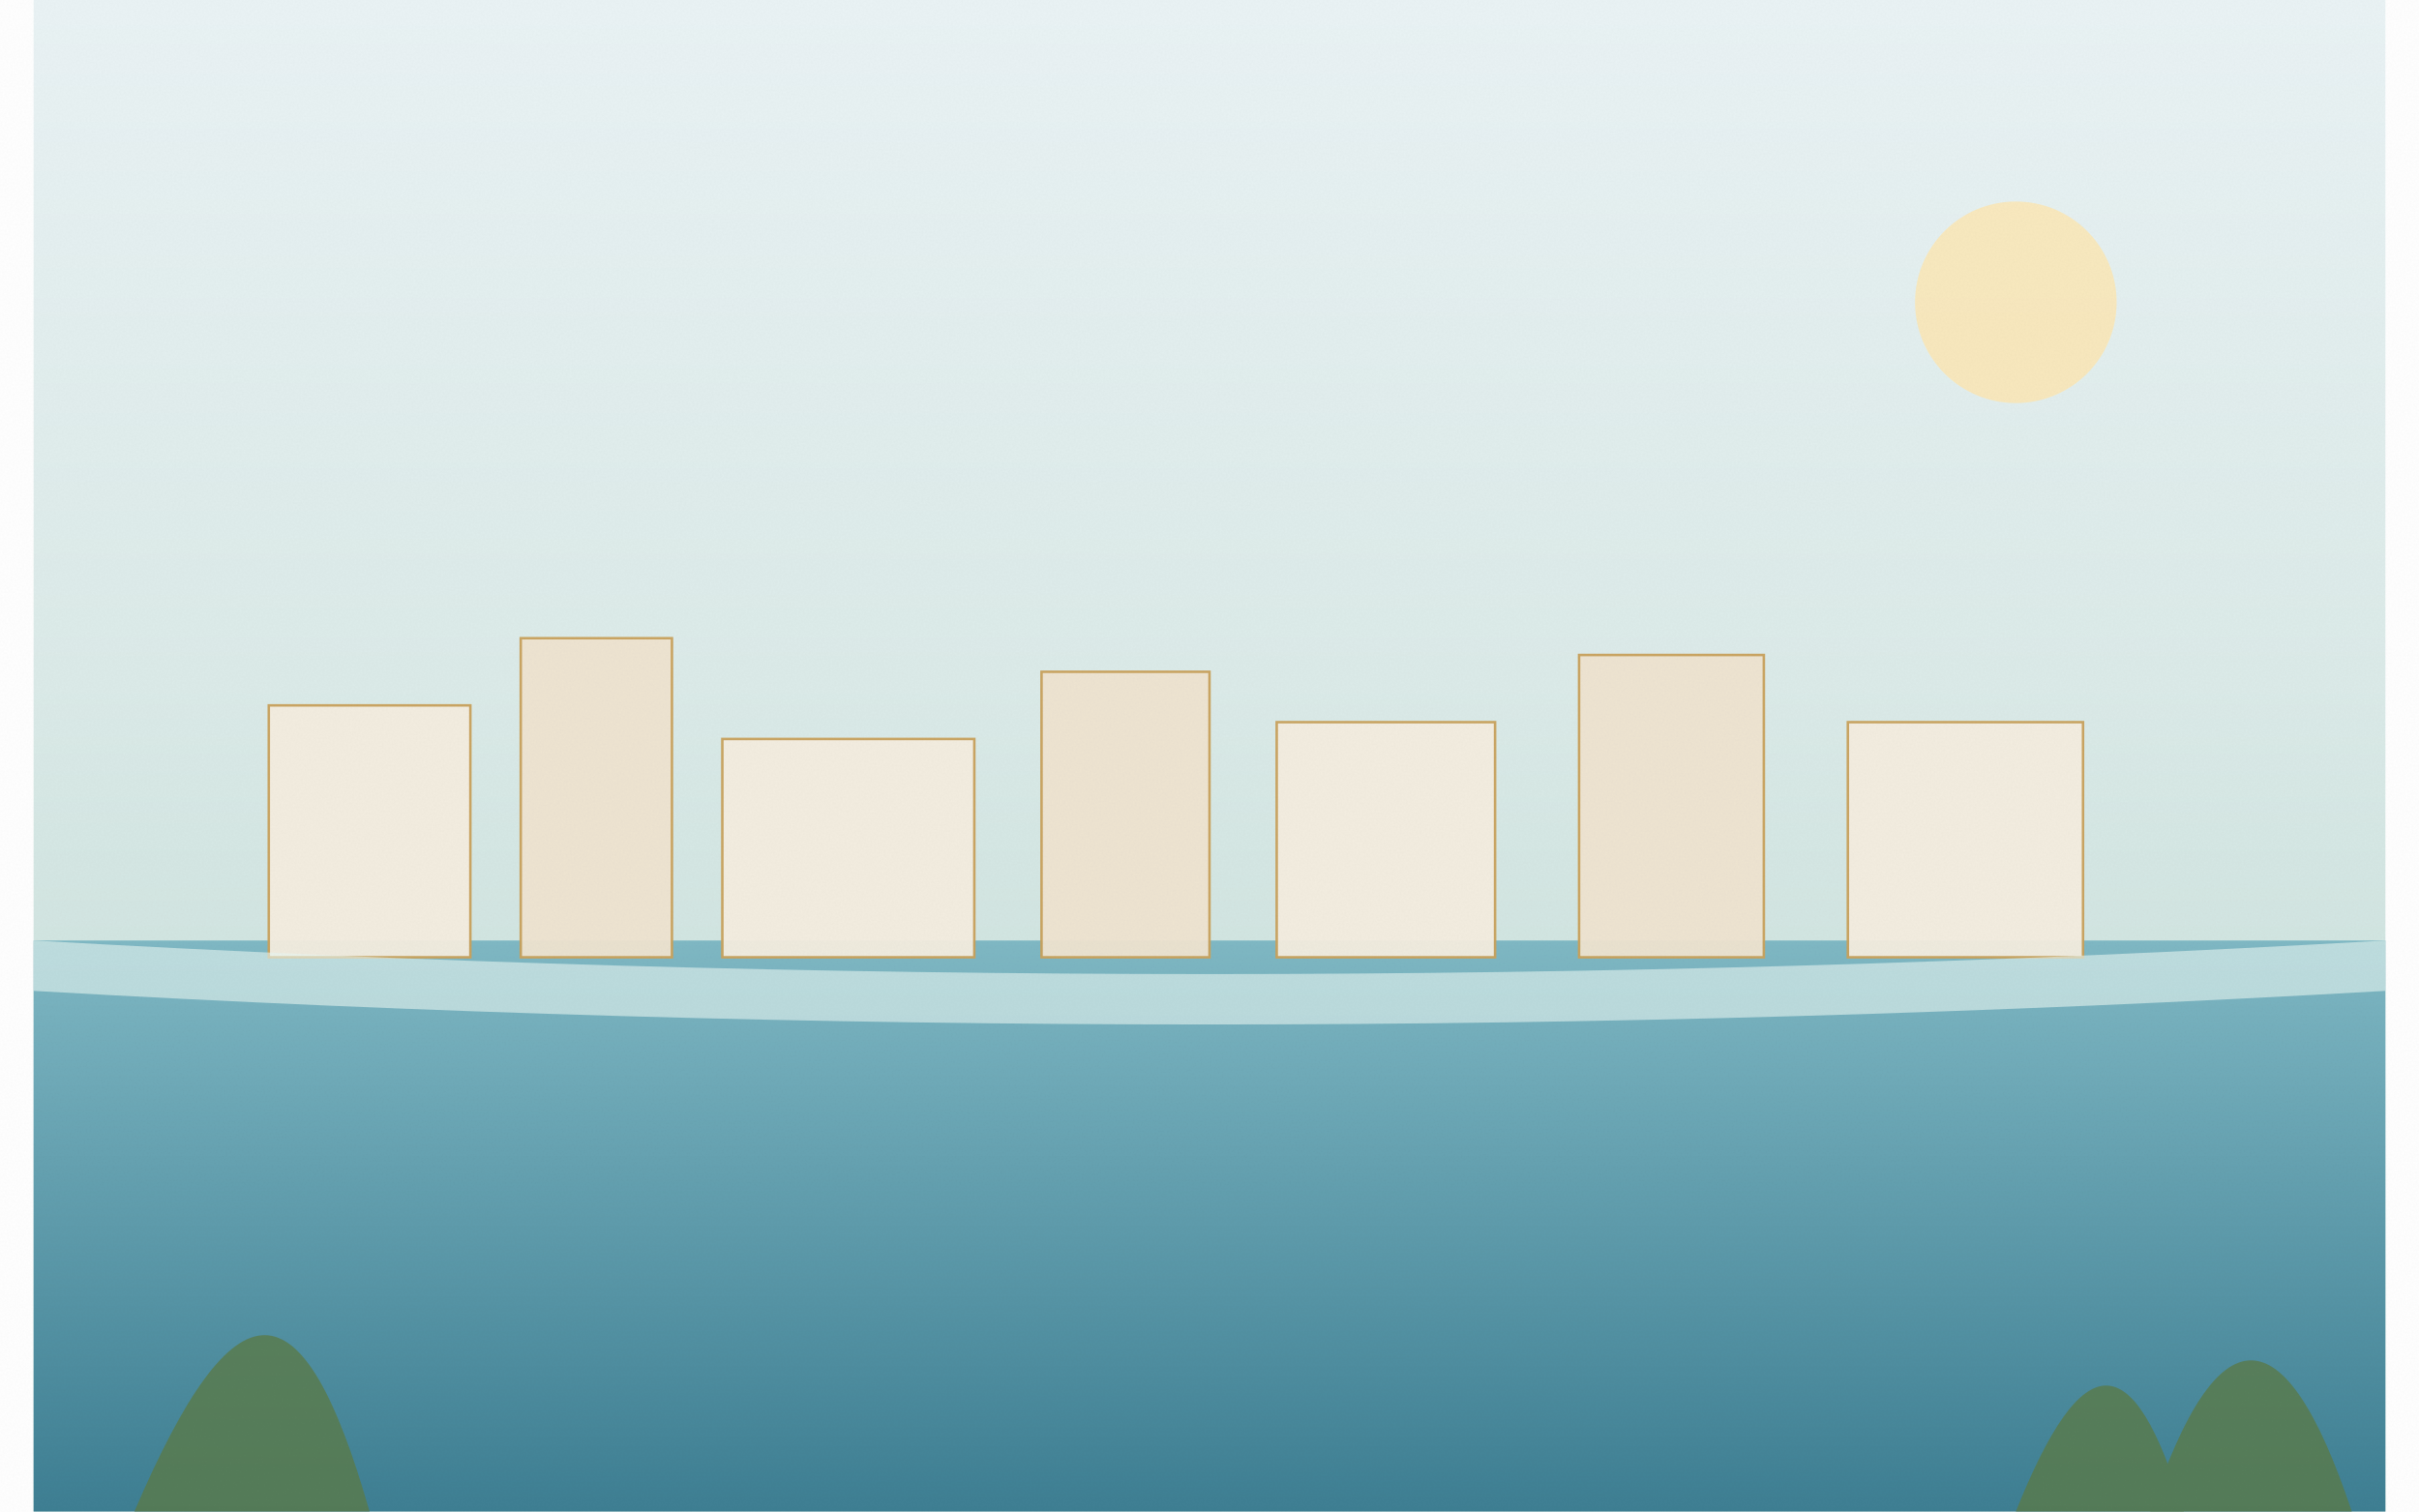
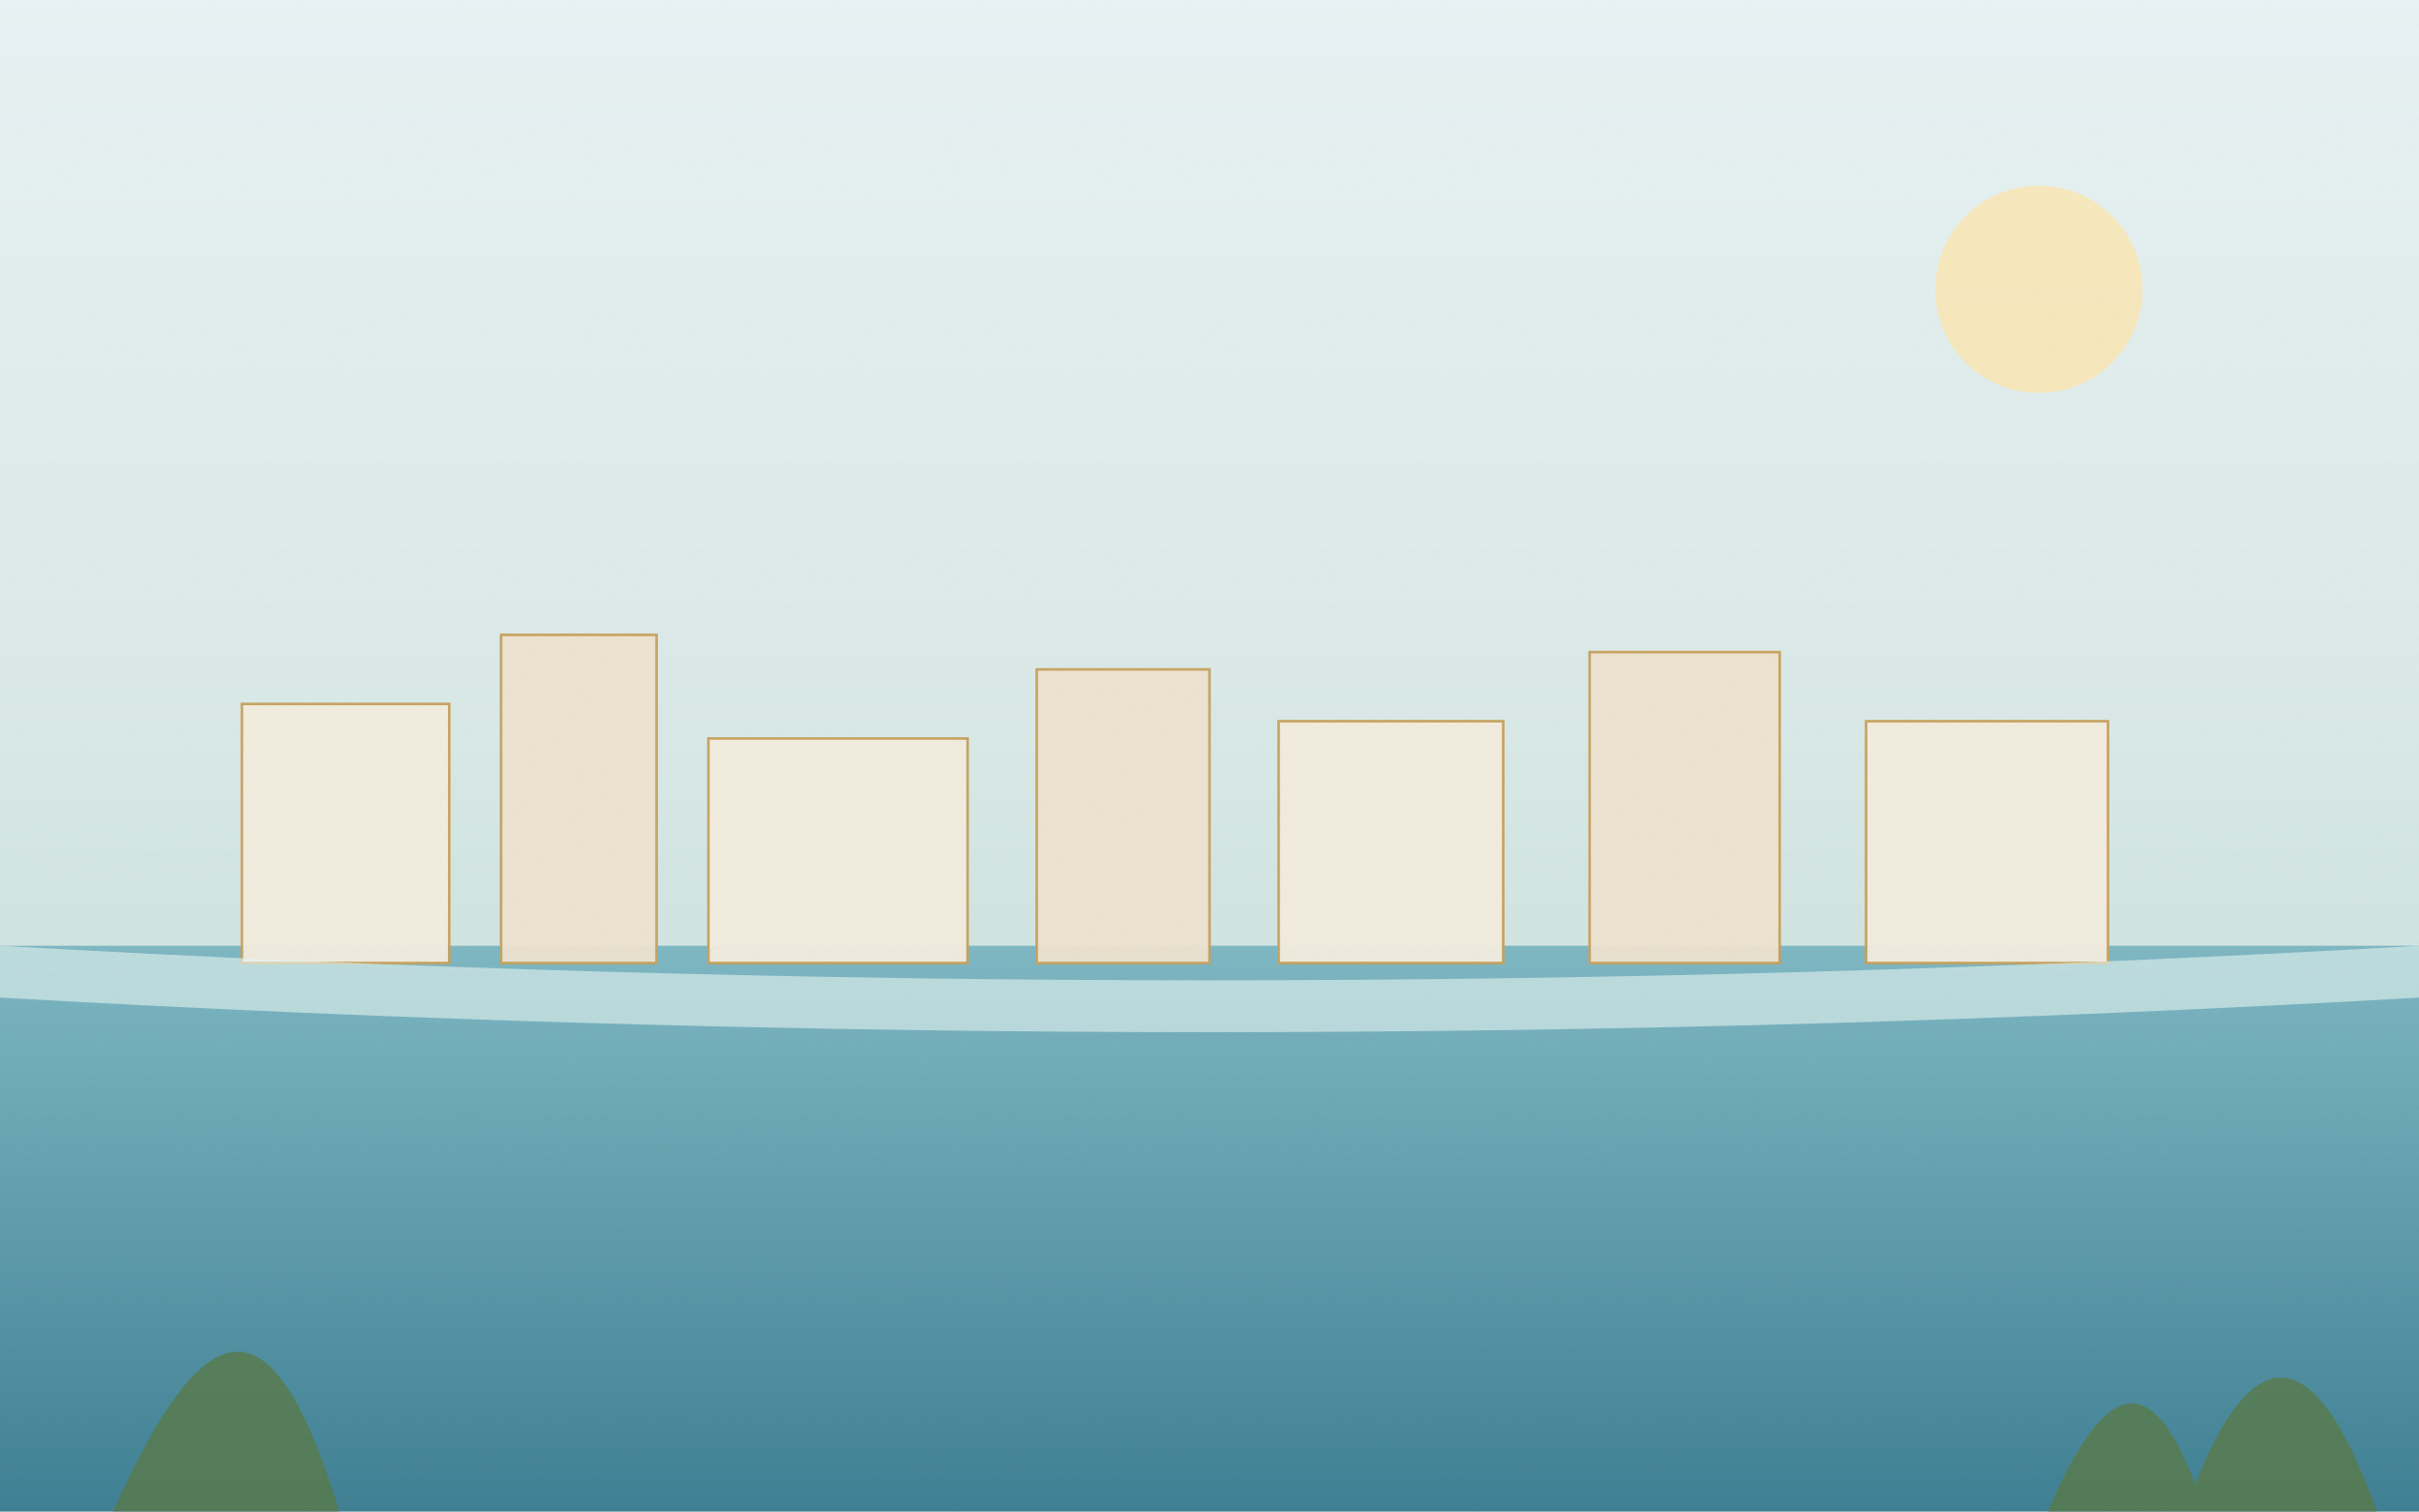
- <svg xmlns="http://www.w3.org/2000/svg" width="2000" height="1250" viewBox="0 0 1400 900">
+ <svg xmlns="http://www.w3.org/2000/svg" width="2000" height="1250" viewBox="0 0 1400 900" preserveAspectRatio="xMidYMid slice">
  <defs>
    <linearGradient id="skyd" x1="0" y1="0" x2="0" y2="1">
      <stop offset="0%" stop-color="#eaf3f5" />
      <stop offset="45%" stop-color="#dcebe9" />
      <stop offset="100%" stop-color="#bcdad3" />
    </linearGradient>
    <linearGradient id="water" x1="0" y1="0" x2="0" y2="1">
      <stop offset="0%" stop-color="#7fb8c4" />
      <stop offset="100%" stop-color="#3e7f93" />
    </linearGradient>
    <filter id="gc">
      <feTurbulence type="fractalNoise" baseFrequency="0.85" numOctaves="2" stitchTiles="stitch" result="noise" />
      <feColorMatrix in="noise" type="matrix" values="0 0 0 0 0  0 0 0 0 0  0 0 0 0 0  0 0 0 0.02 0" />
    </filter>
  </defs>
  <rect width="1400" height="900" fill="url(#skyd)" />
  <circle cx="1180" cy="180" r="60" fill="#fbe8b8" opacity="0.9" />
  <rect x="0" y="560" width="1400" height="340" fill="url(#water)" />
  <g opacity="0.95">
    <rect x="140" y="420" width="120" height="150" fill="#f4ede0" stroke="#c9a25c" stroke-width="1.5" />
    <rect x="290" y="380" width="90" height="190" fill="#efe4d0" stroke="#c9a25c" stroke-width="1.5" />
    <rect x="410" y="440" width="150" height="130" fill="#f4ede0" stroke="#c9a25c" stroke-width="1.5" />
    <rect x="600" y="400" width="100" height="170" fill="#efe4d0" stroke="#c9a25c" stroke-width="1.5" />
    <rect x="740" y="430" width="130" height="140" fill="#f4ede0" stroke="#c9a25c" stroke-width="1.5" />
    <rect x="920" y="390" width="110" height="180" fill="#efe4d0" stroke="#c9a25c" stroke-width="1.5" />
    <rect x="1080" y="430" width="140" height="140" fill="#f4ede0" stroke="#c9a25c" stroke-width="1.5" />
  </g>
  <g opacity="0.8">
    <path d="M60,900 C120,760 160,760 200,900 Z" fill="#5a7a4a" />
    <path d="M1260,900 C1300,780 1340,780 1380,900 Z" fill="#5a7a4a" />
    <path d="M1180,900 C1220,800 1250,800 1280,900 Z" fill="#5a7a4a" />
  </g>
  <path d="M0,560 Q700,600 1400,560 L1400,590 Q700,630 0,590 Z" fill="#e8f6f2" opacity="0.6" />
  <rect width="1400" height="900" filter="url(#gc)" />
</svg>
